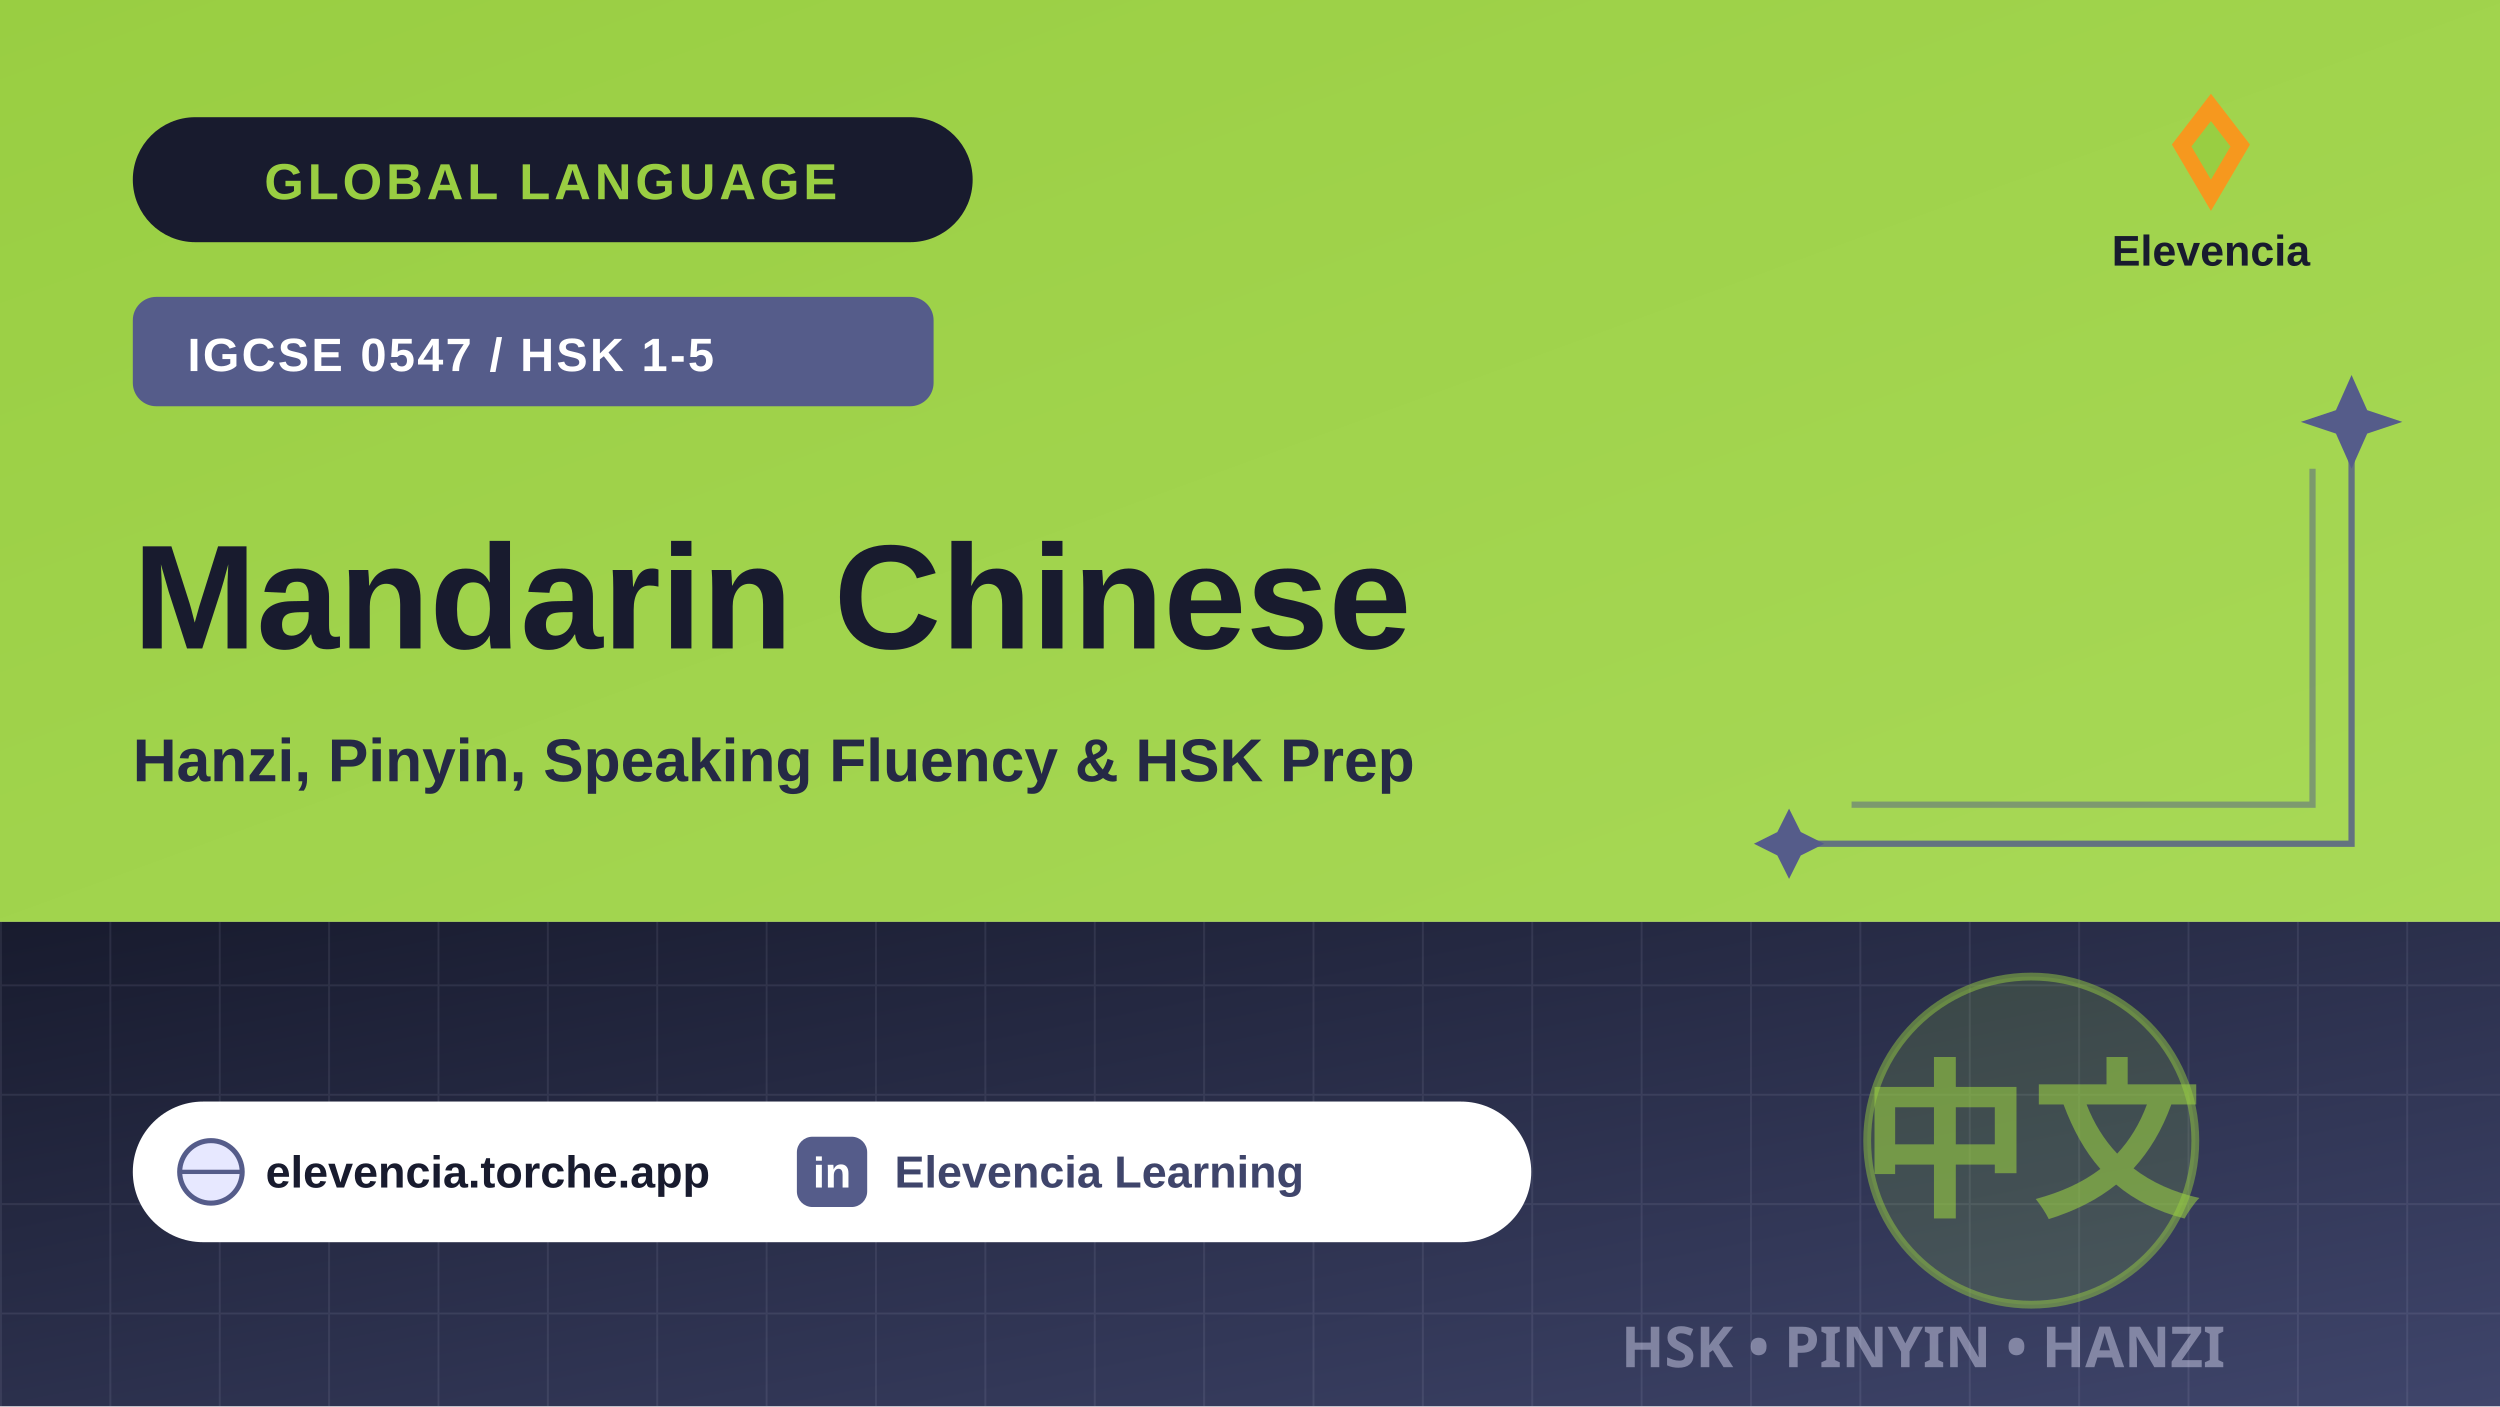
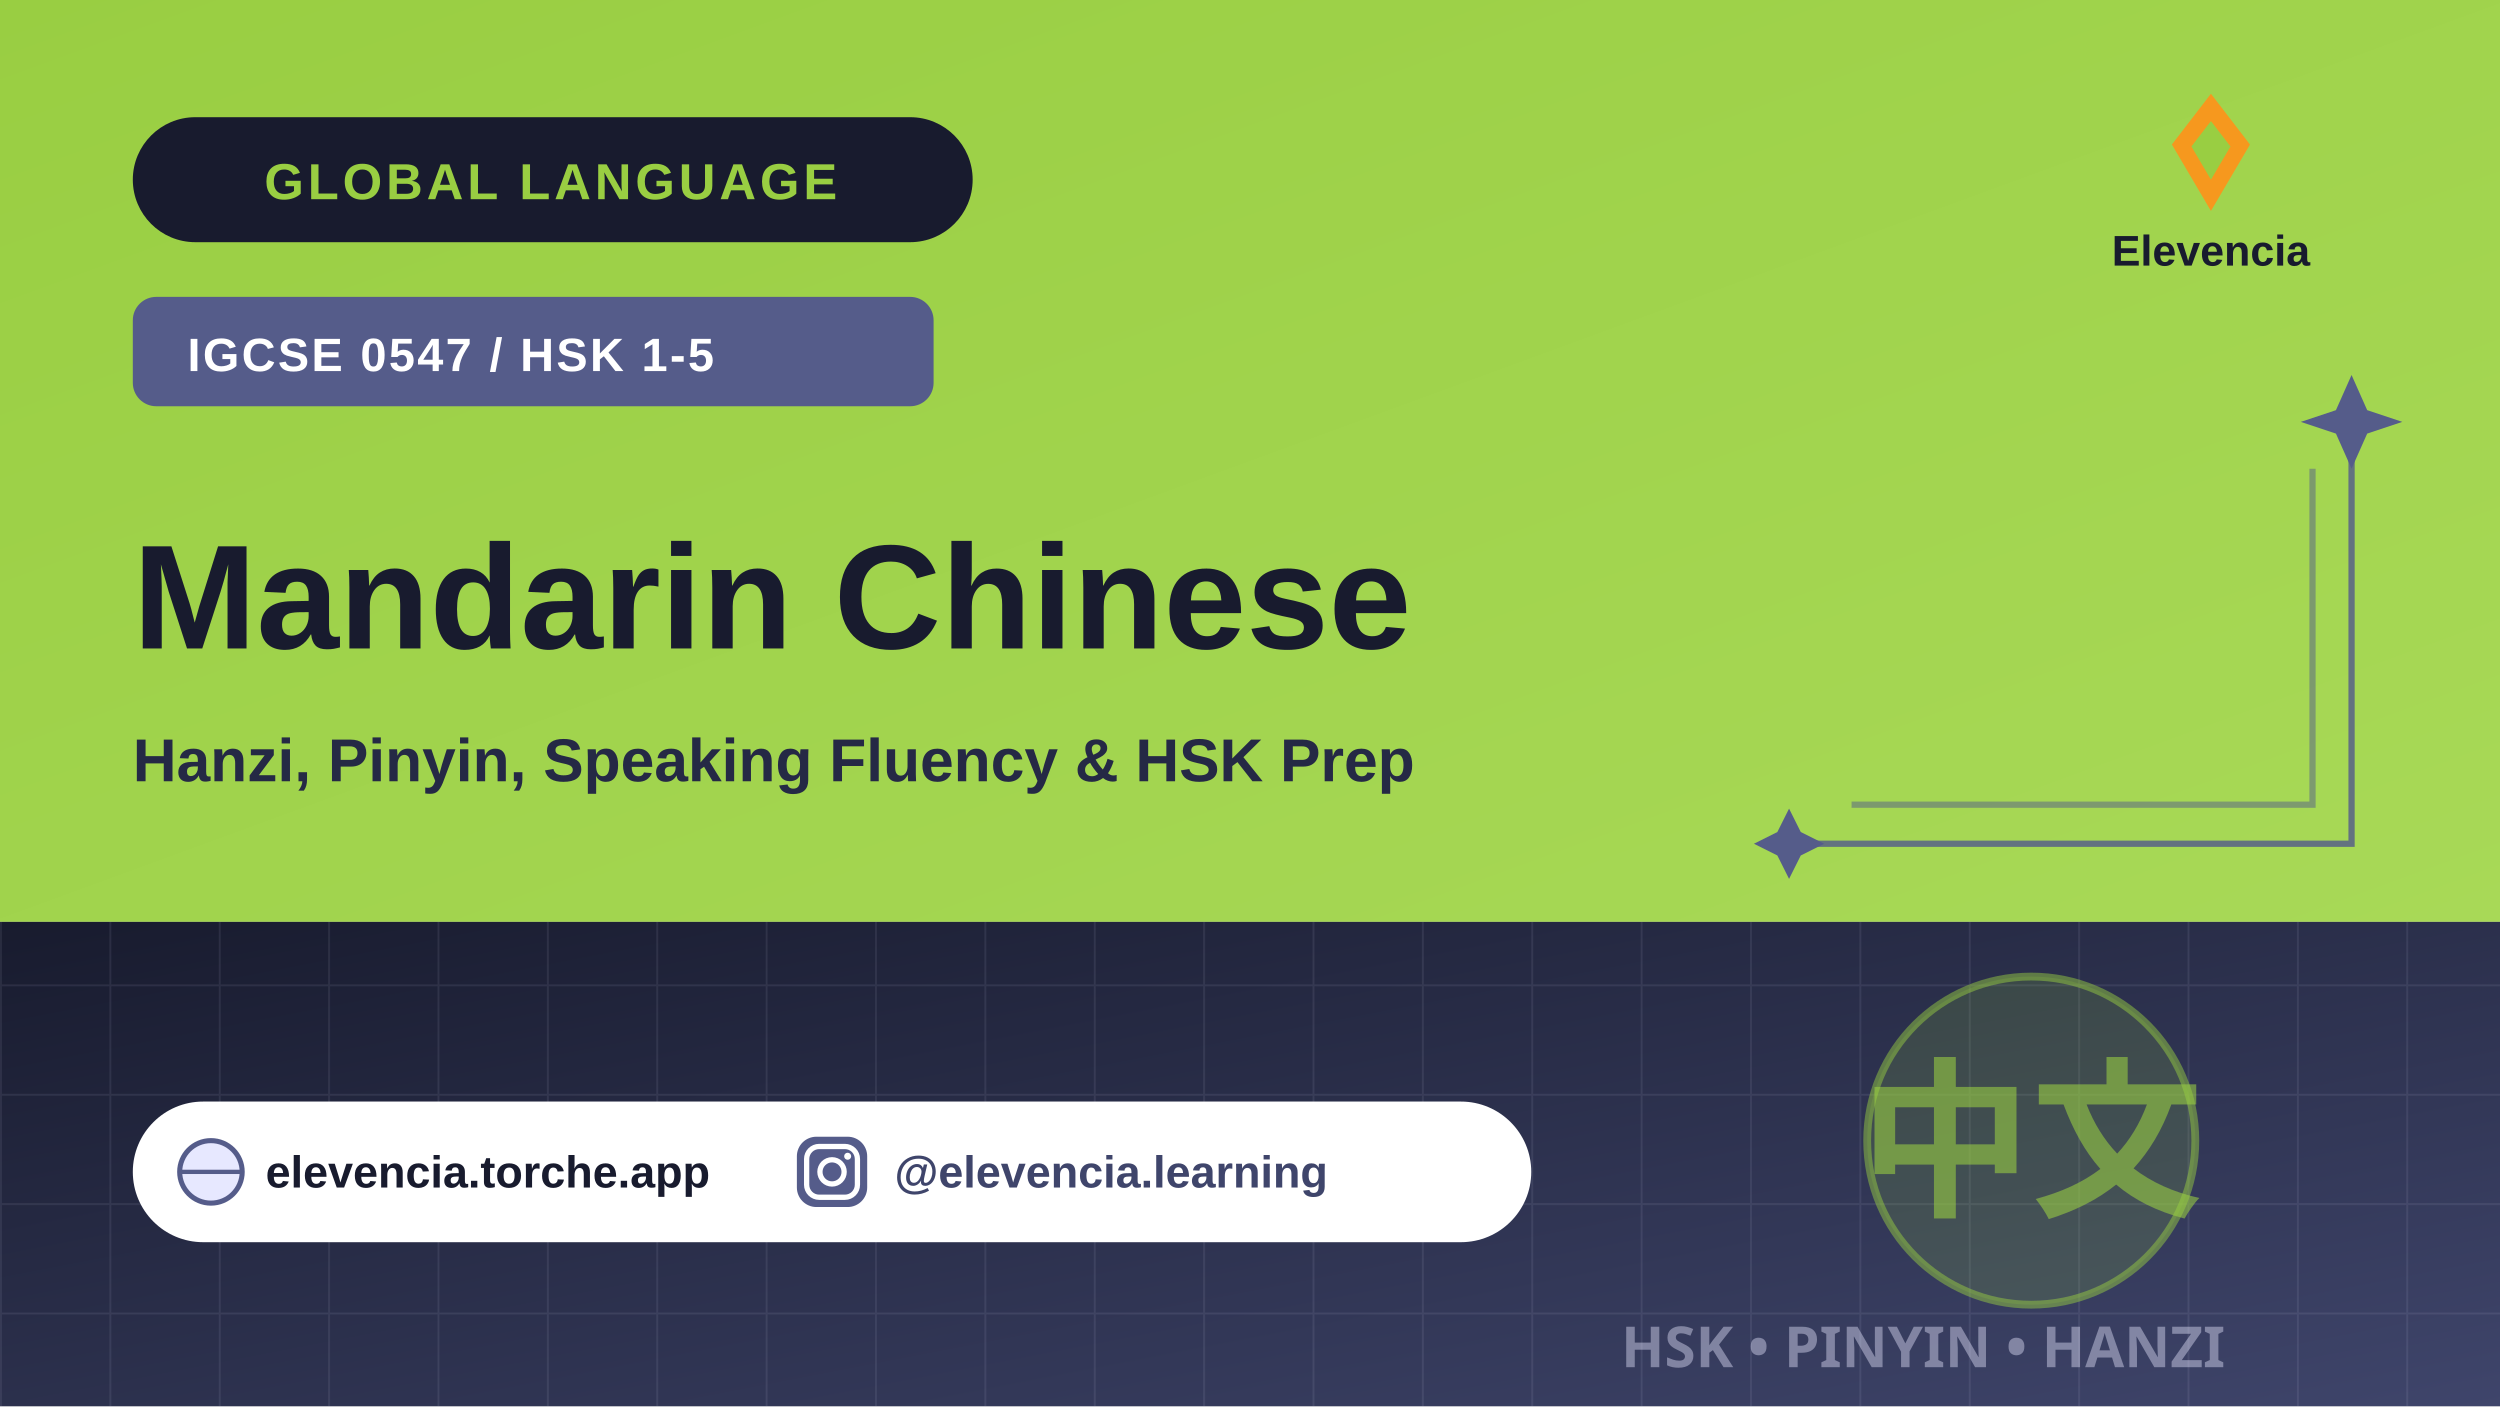
<svg xmlns="http://www.w3.org/2000/svg" viewBox="0 0 640 360" width="640" height="360">
  <defs>
    <linearGradient id="limePanel" x1="0%" y1="0%" x2="100%" y2="100%">
      <stop offset="0%" stop-color="#99ce42" />
      <stop offset="100%" stop-color="#a8d957" />
    </linearGradient>
    <linearGradient id="slateBottom" x1="0%" y1="0%" x2="100%" y2="100%">
      <stop offset="0%" stop-color="#181b2e" />
      <stop offset="100%" stop-color="#3f456b" />
    </linearGradient>
    <pattern id="grid" width="28" height="28" patternUnits="userSpaceOnUse">
      <path d="M 28 0 L 0 0 0 28" fill="none" stroke="#e7e8ff" stroke-opacity="0.08" stroke-width="1" />
    </pattern>
  </defs>
  <rect width="640" height="236" fill="url(#limePanel)" />
  <rect y="236" width="640" height="124" fill="url(#slateBottom)" />
  <rect y="236" width="640" height="124" fill="url(#grid)" />
  <g stroke="#555c8a" stroke-opacity="0.82" stroke-width="1.6" fill="none">
    <polyline points="602,108 602,216 462,216" />
    <polyline points="592,120 592,206 474,206" stroke-opacity="0.5" />
  </g>
  <path d="M602 96 L606 105 L615 108 L606 111 L602 120 L598 111 L589 108 L598 105 Z" fill="#555c8a" />
  <path d="M458 207 L461 213 L467 216 L461 219 L458 225 L455 219 L449 216 L455 213 Z" fill="#555c8a" />
  <circle cx="520" cy="292" r="42" fill="#99ce42" fill-opacity="0.16" stroke="#99ce42" stroke-opacity="0.48" stroke-width="2" />
  <text x="520" y="308" text-anchor="middle" font-family="Microsoft YaHei, SimHei, sans-serif" font-size="44" font-weight="700" fill="#99ce42" opacity="0.58">中文</text>
  <text x="415" y="350" font-family="'Plus Jakarta Sans', sans-serif" font-size="14.5" font-weight="700" fill="#e7e8ff" opacity="0.42">HSK • PINYIN • HANZI</text>
  <g transform="translate(548, 24)">
    <path d="M18 0 L28 13 L18 30 L8 13 Z" fill="#f6981e" />
    <path d="M18 7 L23 13.5 L18 22 L13 13.5 Z" fill="#99ce42" />
    <text x="18" y="44" text-anchor="middle" font-family="'Plus Jakarta Sans', Arial, sans-serif" font-size="11" font-weight="800" fill="#181b2e">Elevencia</text>
  </g>
  <rect x="34" y="30" width="215" height="32" rx="16" fill="#181b2e" />
  <text x="141" y="51" text-anchor="middle" font-family="'Plus Jakarta Sans', Arial, sans-serif" font-size="13" font-weight="800" letter-spacing="1" fill="#99ce42">GLOBAL LANGUAGE</text>
  <rect x="34" y="76" width="205" height="28" rx="6" fill="#555c8a" />
  <text x="48" y="95" font-family="'Plus Jakarta Sans', Arial, sans-serif" font-size="12" font-weight="700" letter-spacing="0.6" fill="#ffffff">IGCSE 0547 / HSK 1-5</text>
  <text x="34" y="166" font-family="'Plus Jakarta Sans', Arial, sans-serif" font-size="38" font-weight="800" fill="#181b2e">Mandarin Chinese</text>
  <text x="34" y="200" font-family="'Plus Jakarta Sans', Arial, sans-serif" font-size="15.5" font-weight="700" fill="#252945">Hanzi, Pinyin, Speaking Fluency &amp; HSK Prep</text>
  <rect x="34" y="282" width="358" height="36" rx="18" fill="#ffffff" />
  <circle cx="54" cy="300" r="8" fill="#e7e8ff" stroke="#555c8a" stroke-width="1.3" />
  <line x1="46" y1="300" x2="62" y2="300" stroke="#555c8a" stroke-width="1.1" />
  <text x="68" y="304" font-family="'Plus Jakarta Sans', Arial, sans-serif" font-size="11.5" font-weight="700" fill="#181b2e">elevencia.torche.app</text>
-   <rect x="204" y="291" width="18" height="18" rx="4" fill="#555c8a" />
-   <text x="213" y="304" text-anchor="middle" font-family="'Plus Jakarta Sans', Arial, sans-serif" font-size="11" font-weight="800" fill="#ffffff">in</text>
-   <text x="229" y="304" font-family="'Plus Jakarta Sans', Arial, sans-serif" font-size="11.5" font-weight="700" fill="#3f456b">Elevencia Learning</text>
+   <rect x="204" y="291" width="18" height="18" rx="5" fill="#555c8a" />
+   <rect x="206.5" y="293.5" width="13" height="13" rx="3.2" fill="none" stroke="#ffffff" stroke-width="1.35" />
+   <circle cx="213" cy="300" r="3.1" fill="none" stroke="#ffffff" stroke-width="1.35" />
+   <circle cx="217" cy="296" r="0.9" fill="#ffffff" />
+   <text x="229" y="304" font-family="'Plus Jakarta Sans', Arial, sans-serif" font-size="11.5" font-weight="700" fill="#3f456b">@elevencia.learning</text>
</svg>
